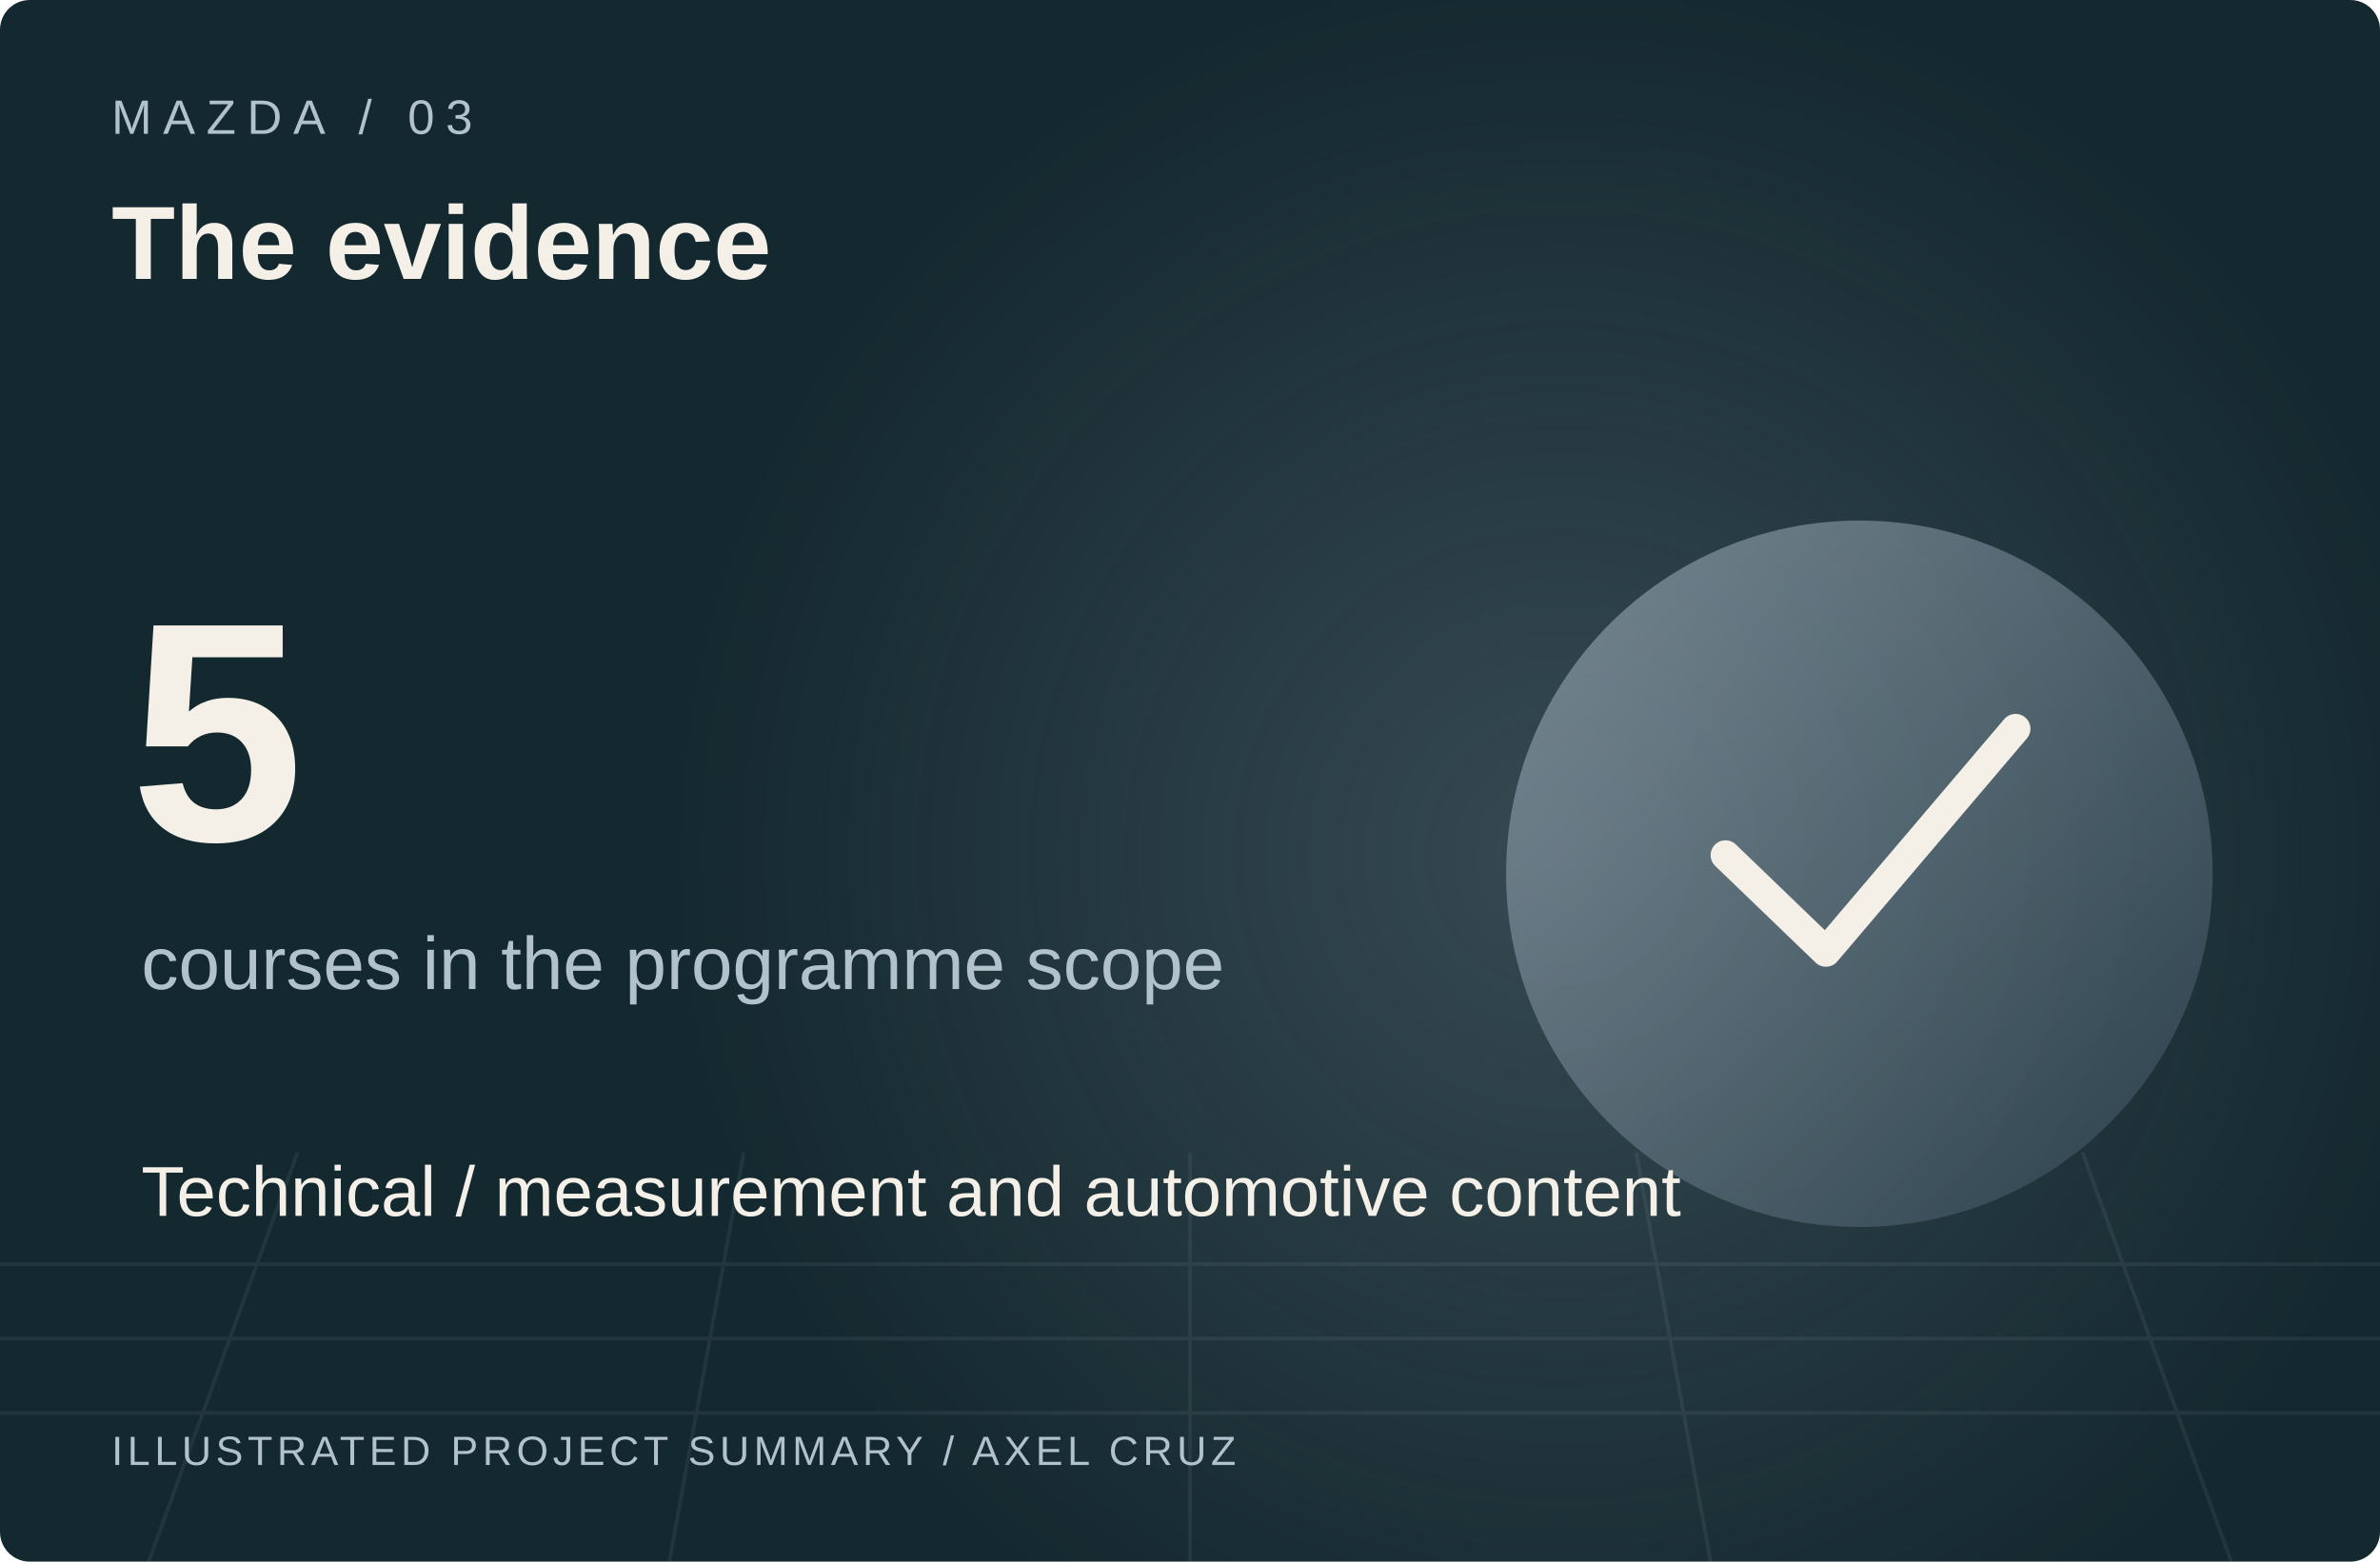
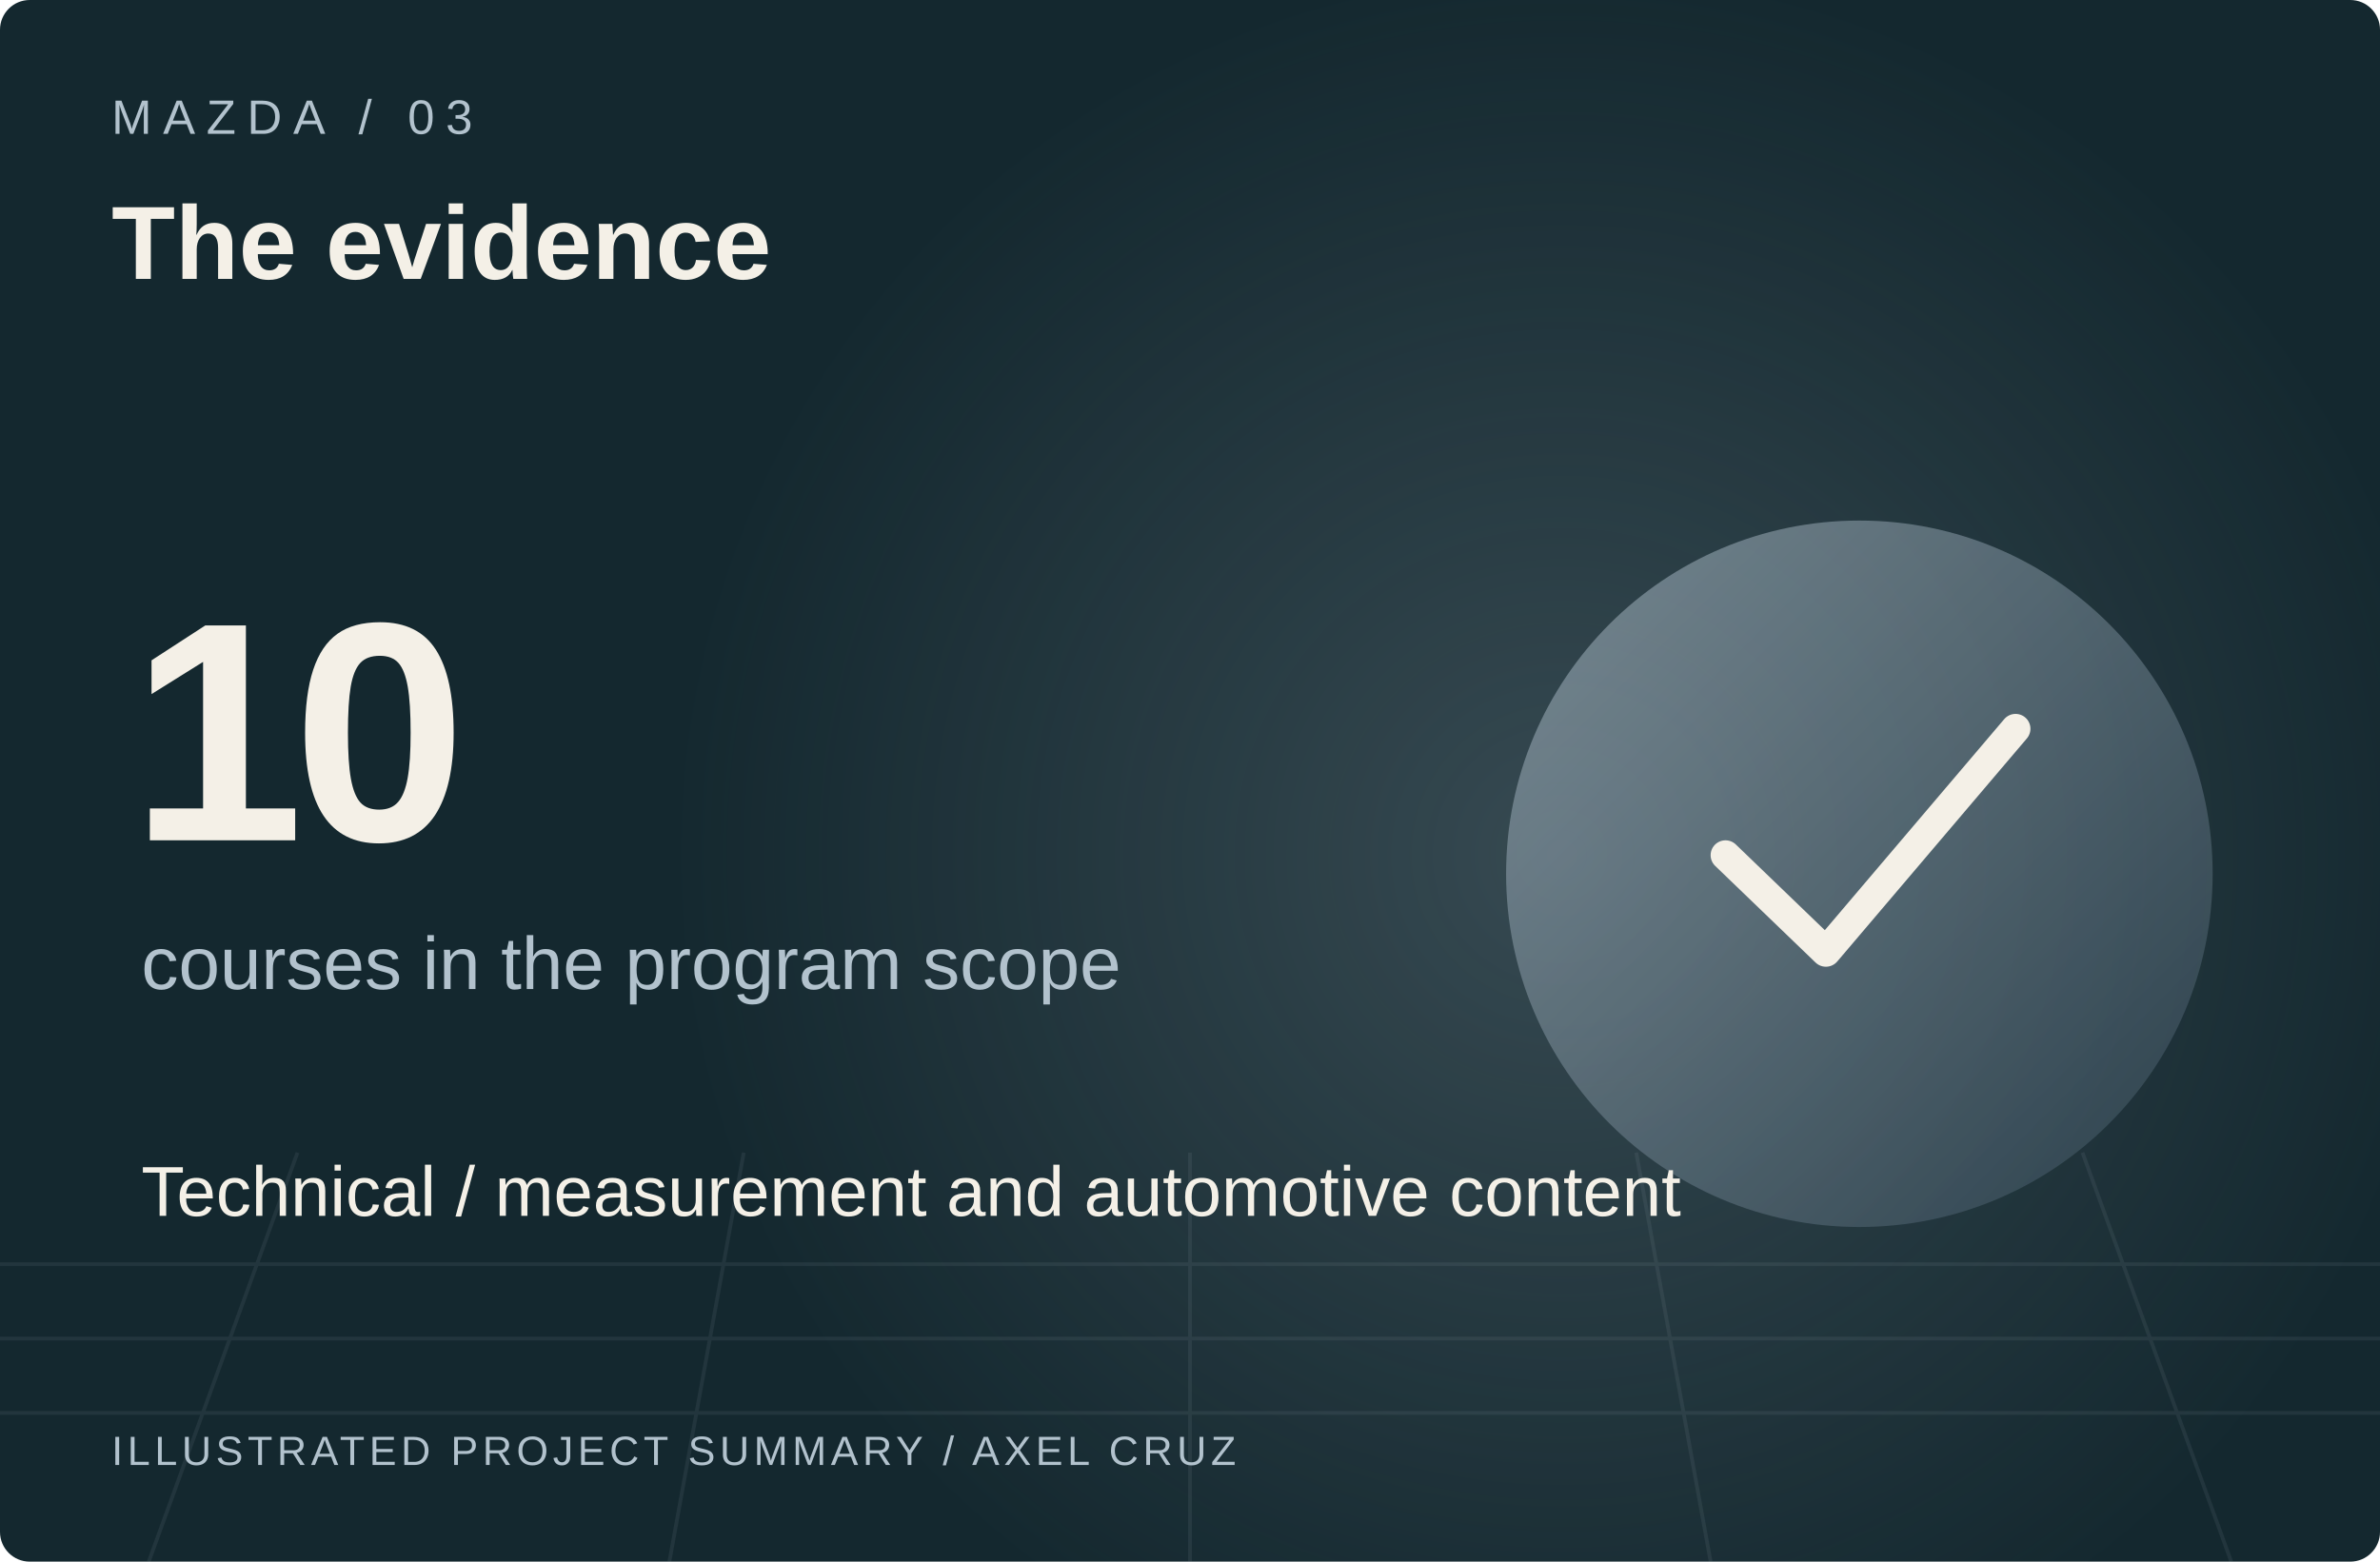
<svg xmlns="http://www.w3.org/2000/svg" viewBox="0 0 640 420" role="img" aria-label="Mazda technical learning — The evidence">
  <defs>
    <linearGradient id="surface" x2="1" y2="1">
      <stop stop-color="#b2c2cd" />
      <stop offset="1" stop-color="#374c5b" />
    </linearGradient>
    <radialGradient id="halo">
      <stop stop-color="#b2c2cd" stop-opacity=".22" />
      <stop offset="1" stop-color="#b2c2cd" stop-opacity="0" />
    </radialGradient>
  </defs>
  <style>.signal{stroke-dasharray:5 12;animation:flow 18s linear infinite}@keyframes flow{to{stroke-dashoffset:-170}}@media(prefers-reduced-motion:reduce){*{animation:none!important}}</style>
  <rect width="640" height="420" rx="8" fill="#14282f" />
  <circle cx="420" cy="230" r="240" fill="url(#halo)" />
  <path d="M0 340h640M0 360h640M0 380h640M80 310l-40 110M200 310l-20 110M320 310v110M440 310l20 110M560 310l40 110" stroke="#b2c2cd" stroke-opacity=".09" fill="none" />
  <text x="30" y="36" fill="#b2c2cd" font-family="Arial,sans-serif" font-size="13" letter-spacing="3">MAZDA / 03</text>
  <text x="30" y="75" fill="#f4f0e7" font-family="Arial,sans-serif" font-size="28" font-weight="600">The evidence</text>
  <circle cx="500" cy="235" r="95" fill="url(#surface)" opacity=".55" />
  <path d="m464 230 27 26 51-60" stroke="#f4f0e7" stroke-width="8" fill="none" stroke-linecap="round" stroke-linejoin="round" />
-   <text x="35" y="226" fill="#f4f0e7" font-family="Arial,sans-serif" font-size="84" font-weight="600" letter-spacing="-3">5</text>
-   <text x="38" y="266" fill="#b2c2cd" font-family="Arial,sans-serif" font-size="20">courses in the programme scope</text>
+   <text x="35" y="226" fill="#f4f0e7" font-family="Arial,sans-serif" font-size="84" font-weight="600" letter-spacing="-3">10</text>
+   <text x="38" y="266" fill="#b2c2cd" font-family="Arial,sans-serif" font-size="20">courses in the program scope</text>
  <text x="38" y="327" fill="#f4f0e7" font-family="Arial,sans-serif" font-size="19">Technical / measurement and automotive content</text>
  <text x="30" y="394" fill="#b2c2cd" font-family="Arial,sans-serif" font-size="11" letter-spacing="1.2">ILLUSTRATED PROJECT SUMMARY / AXEL CRUZ</text>
</svg>
